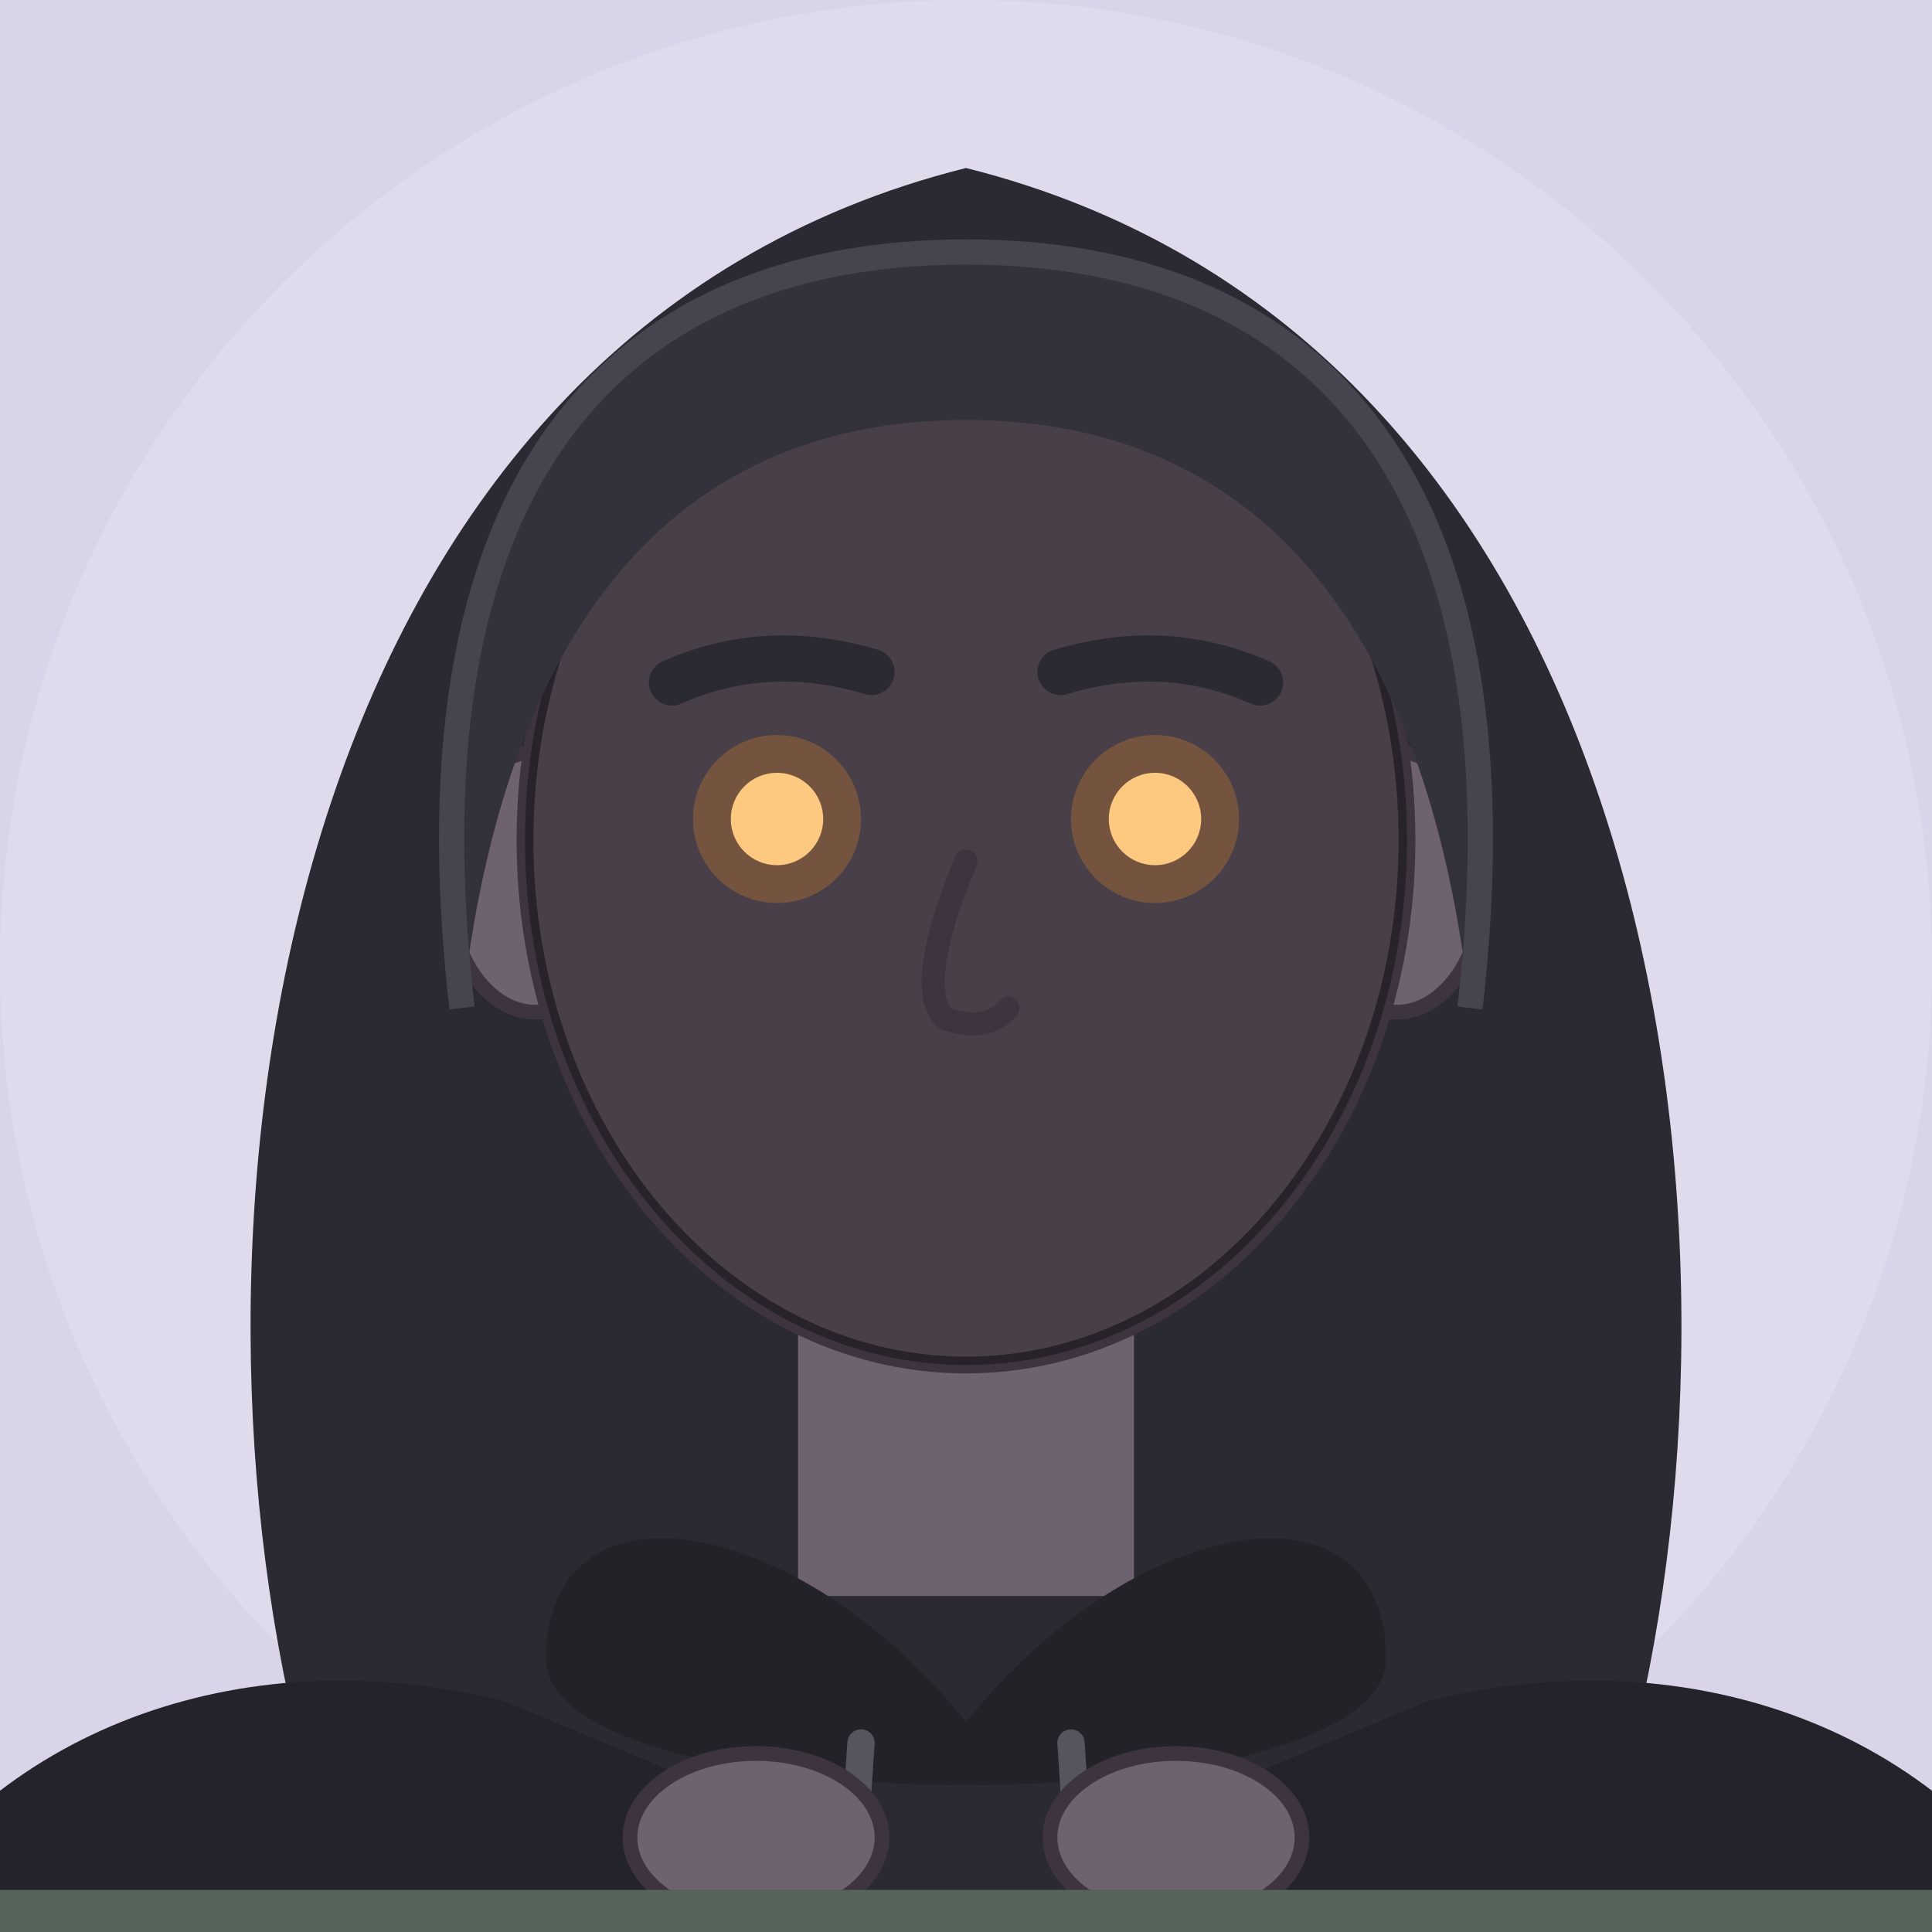
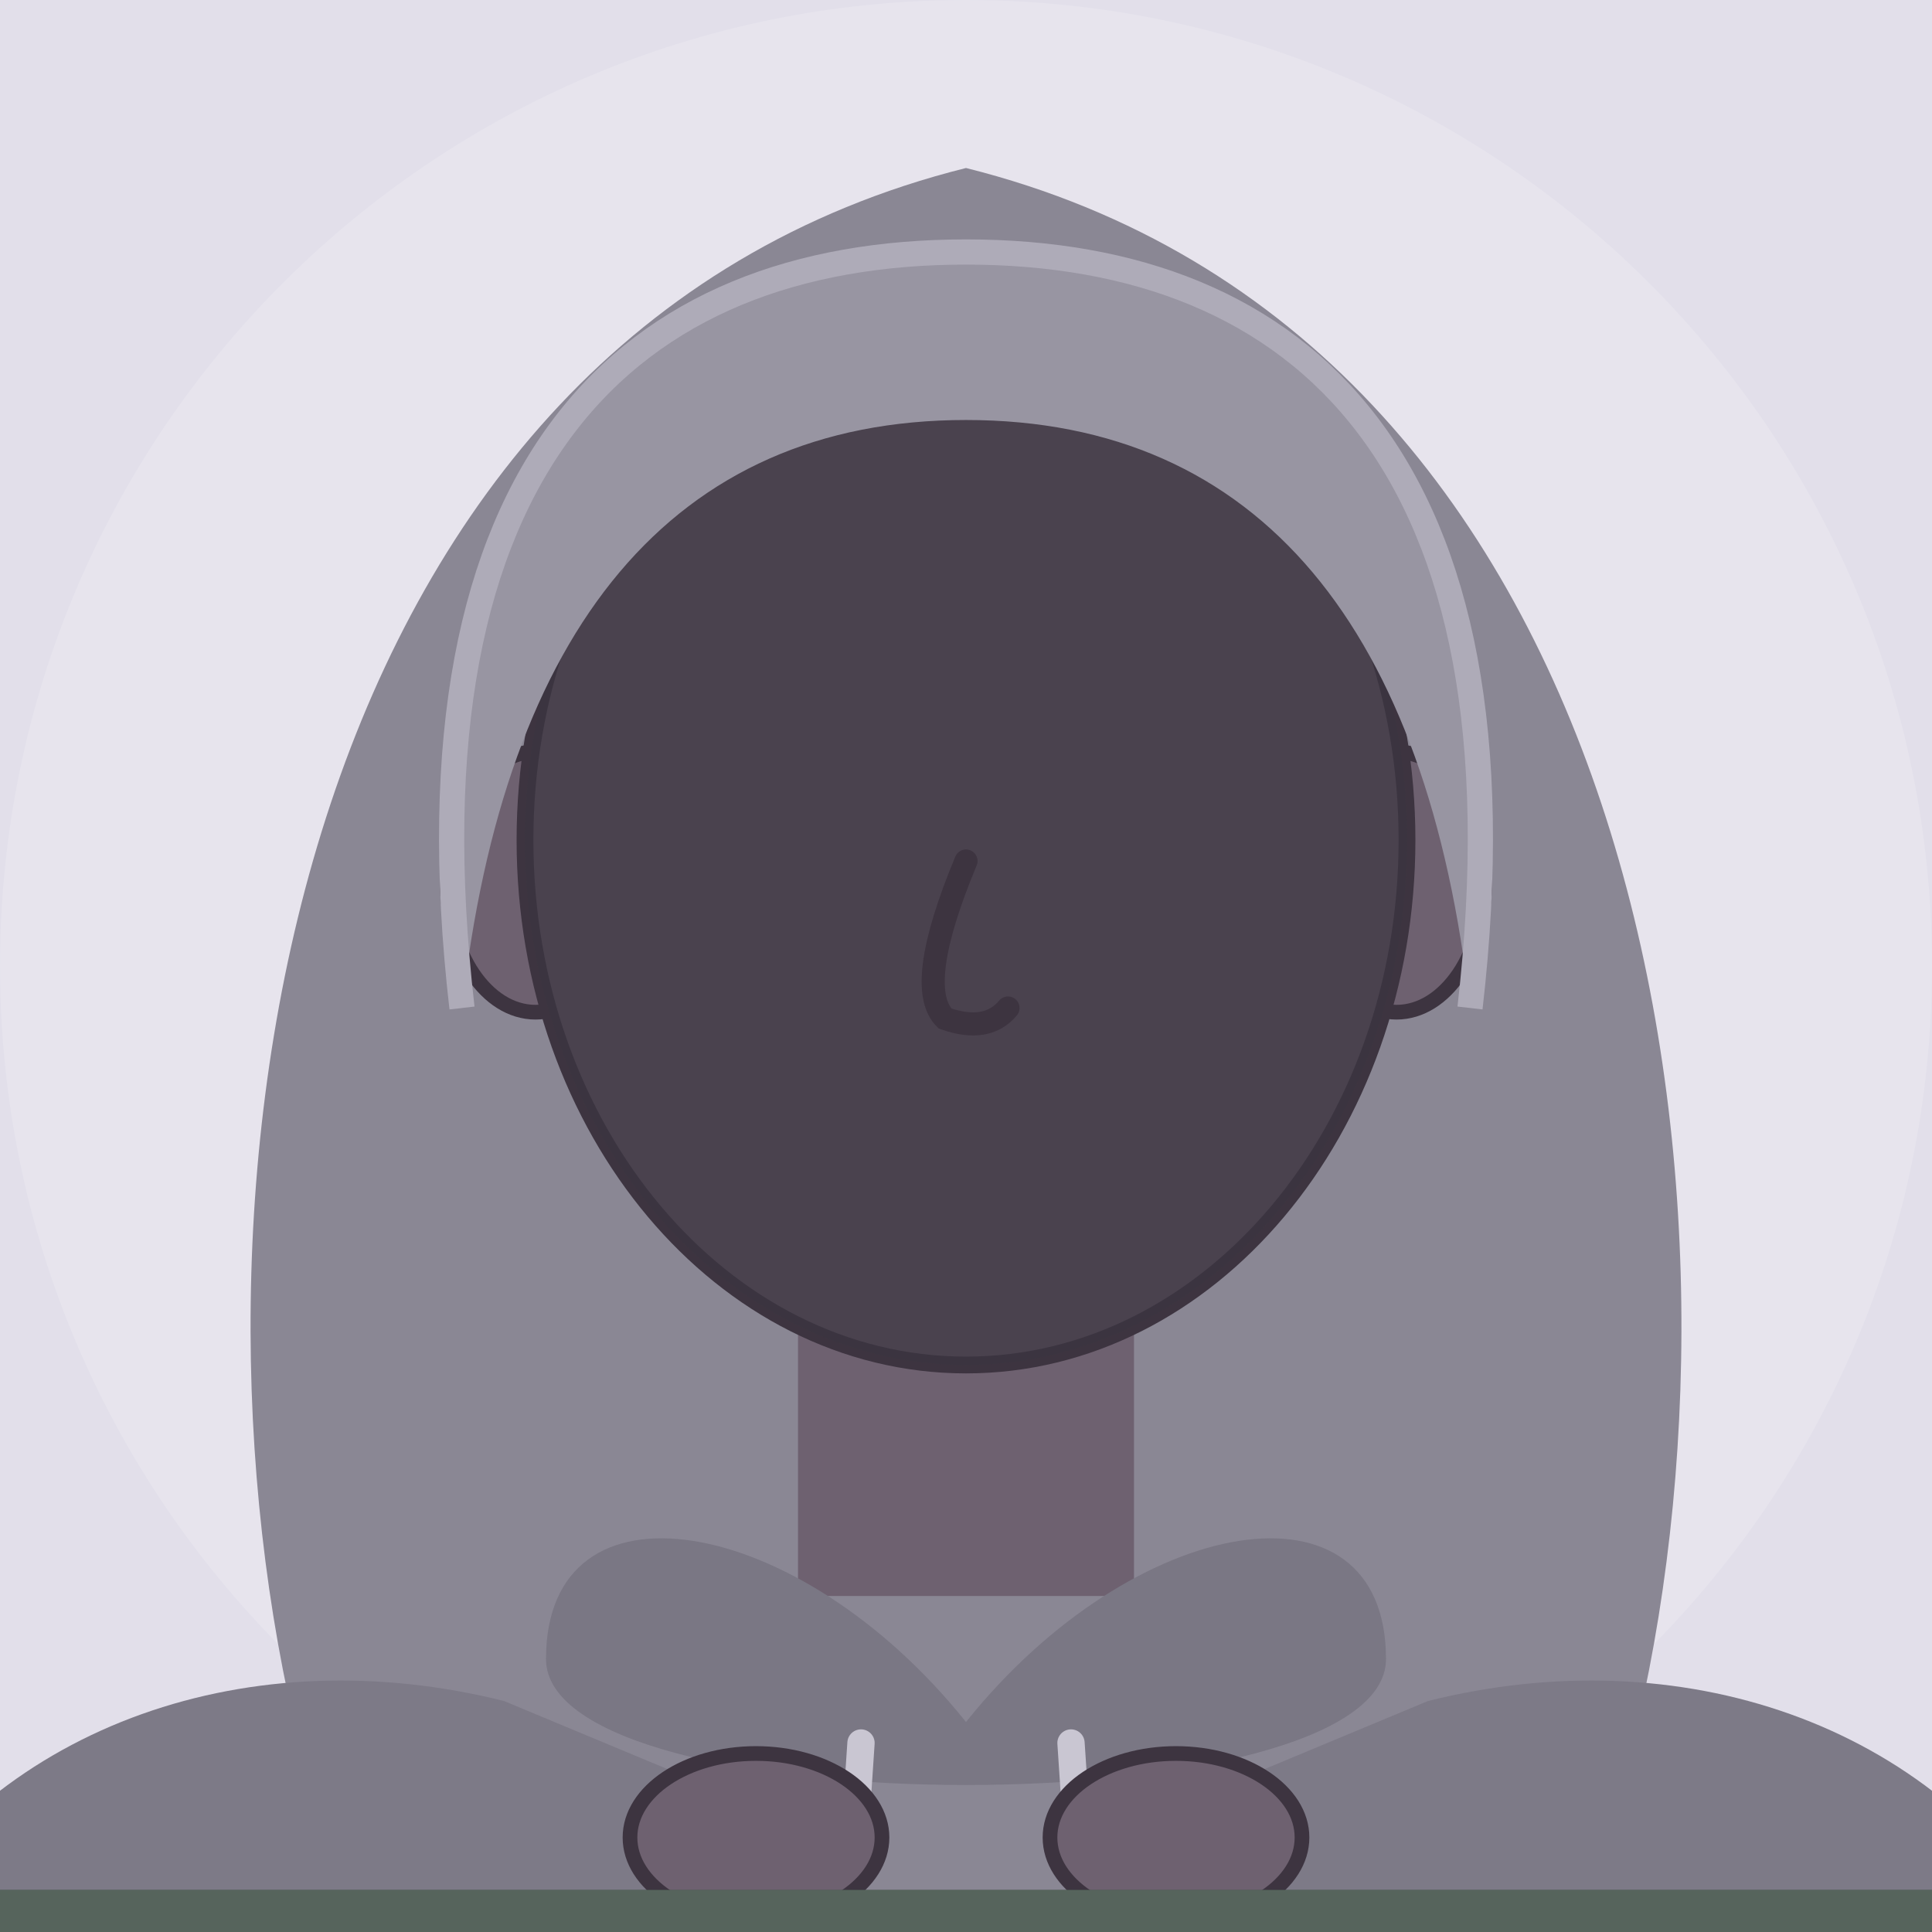
<svg xmlns="http://www.w3.org/2000/svg" viewBox="14 14 92 92" role="img" aria-label="Avatar">
-   <rect width="120" height="120" rx="14" fill="#d9d4e8" />
+   <rect width="120" height="120" rx="14" fill="#e2dfea" />
  <circle cx="60" cy="60" r="46" fill="#ffffff" opacity=".16" />
-   <path d="M28,96 C22,70 28,30 60,22 C92,30 98,70 92,96Z" fill="#2b2a33" />
+   <path d="M28,96 C22,70 28,30 60,22 C92,30 98,70 92,96Z" fill="#8a8794" />
  <path d="M52,68 L52,92 Q60,97 68,92 L68,68Z" fill="#6e6170" />
  <path d="M52,74 Q60,80 68,74 L68,70 L52,70Z" fill="#3d3440" opacity=".18" />
-   <path d="M6,120 C8,101 28,92 48,90 L72,90 C92,92 112,101 114,120Z" fill="#2b2a33" />
-   <path d="M40,93 C40,84 52,86 60,96 C68,86 80,84 80,93 C80,101 40,101 40,93Z" fill="#232229" />
-   <path d="M55,97 L54,112 M65,97 L66,112" stroke="#56545f" stroke-width="1.3" stroke-linecap="round" />
+   <path d="M6,120 C8,101 28,92 48,90 L72,90 C92,92 112,101 114,120Z" fill="#8a8794" />
+   <path d="M40,93 C40,84 52,86 60,96 C68,86 80,84 80,93 C80,101 40,101 40,93Z" fill="#7a7784" />
+   <path d="M55,97 L54,112 M65,97 L66,112" stroke="#c9c6d2" stroke-width="1.3" stroke-linecap="round" />
  <ellipse cx="39.5" cy="56" rx="4.2" ry="6.2" fill="#6e6170" stroke="#3d3440" stroke-width=".7" />
  <ellipse cx="80.5" cy="56" rx="4.2" ry="6.2" fill="#6e6170" stroke="#3d3440" stroke-width=".7" />
  <ellipse cx="60" cy="54" rx="21" ry="25" fill="#6e6170" stroke="#3d3440" stroke-width=".8" />
-   <ellipse cx="60" cy="54" rx="21" ry="25" fill="#000" opacity=".35" />
+   <ellipse cx="60" cy="54" rx="21" ry="25" fill="#3a3540" opacity=".7" />
  <path d="M60,55 Q57.5,61 59,62.5 Q61,63.2 62,62" fill="none" stroke="#3d3440" stroke-width="1.1" stroke-linecap="round" />
-   <circle cx="51" cy="53" r="2.2" fill="#ffd9a0" />
-   <circle cx="69" cy="53" r="2.2" fill="#ffd9a0" />
-   <circle cx="51" cy="53" r="4" fill="#f7931a" opacity=".25" />
-   <circle cx="69" cy="53" r="4" fill="#f7931a" opacity=".25" />
-   <path d="M46,46.5 Q50.5,44.5 55.5,46" fill="none" stroke="#2b2a33" stroke-width="2.2" stroke-linecap="round" />
-   <path d="M64.5,46 Q69.5,44.5 74,46.5" fill="none" stroke="#2b2a33" stroke-width="2.2" stroke-linecap="round" />
-   <path d="M36,62 C33,36 44,26 60,26 C76,26 87,36 84,62 C82,44 74,34 60,34 C46,34 38,44 36,62Z" fill="#33323c" />
-   <path d="M36,62 C33,36 44,26 60,26 C76,26 87,36 84,62" fill="none" stroke="#45444f" stroke-width="1.2" />
-   <path d="M8,106 C14,96 26,92 38,95 L50,100 L47,106Z" fill="#24232b" />
-   <path d="M112,106 C106,96 94,92 82,95 L70,100 L73,106Z" fill="#24232b" />
+   <path d="M36,62 C33,36 44,26 60,26 C76,26 87,36 84,62 C82,44 74,34 60,34 C46,34 38,44 36,62Z" fill="#9895a2" />
+   <path d="M36,62 C33,36 44,26 60,26 C76,26 87,36 84,62" fill="none" stroke="#aeabb8" stroke-width="1.2" />
+   <path d="M8,106 C14,96 26,92 38,95 L50,100 L47,106Z" fill="#7d7a87" />
+   <path d="M112,106 C106,96 94,92 82,95 L70,100 L73,106Z" fill="#7d7a87" />
  <ellipse cx="50" cy="101.5" rx="6" ry="4" fill="#6e6170" stroke="#3d3440" stroke-width=".7" />
  <ellipse cx="70" cy="101.5" rx="6" ry="4" fill="#6e6170" stroke="#3d3440" stroke-width=".7" />
  <rect x="0" y="104" width="120" height="16" fill="#3e4a44" />
  <rect x="0" y="104" width="120" height="2.5" fill="#56645c" />
</svg>
